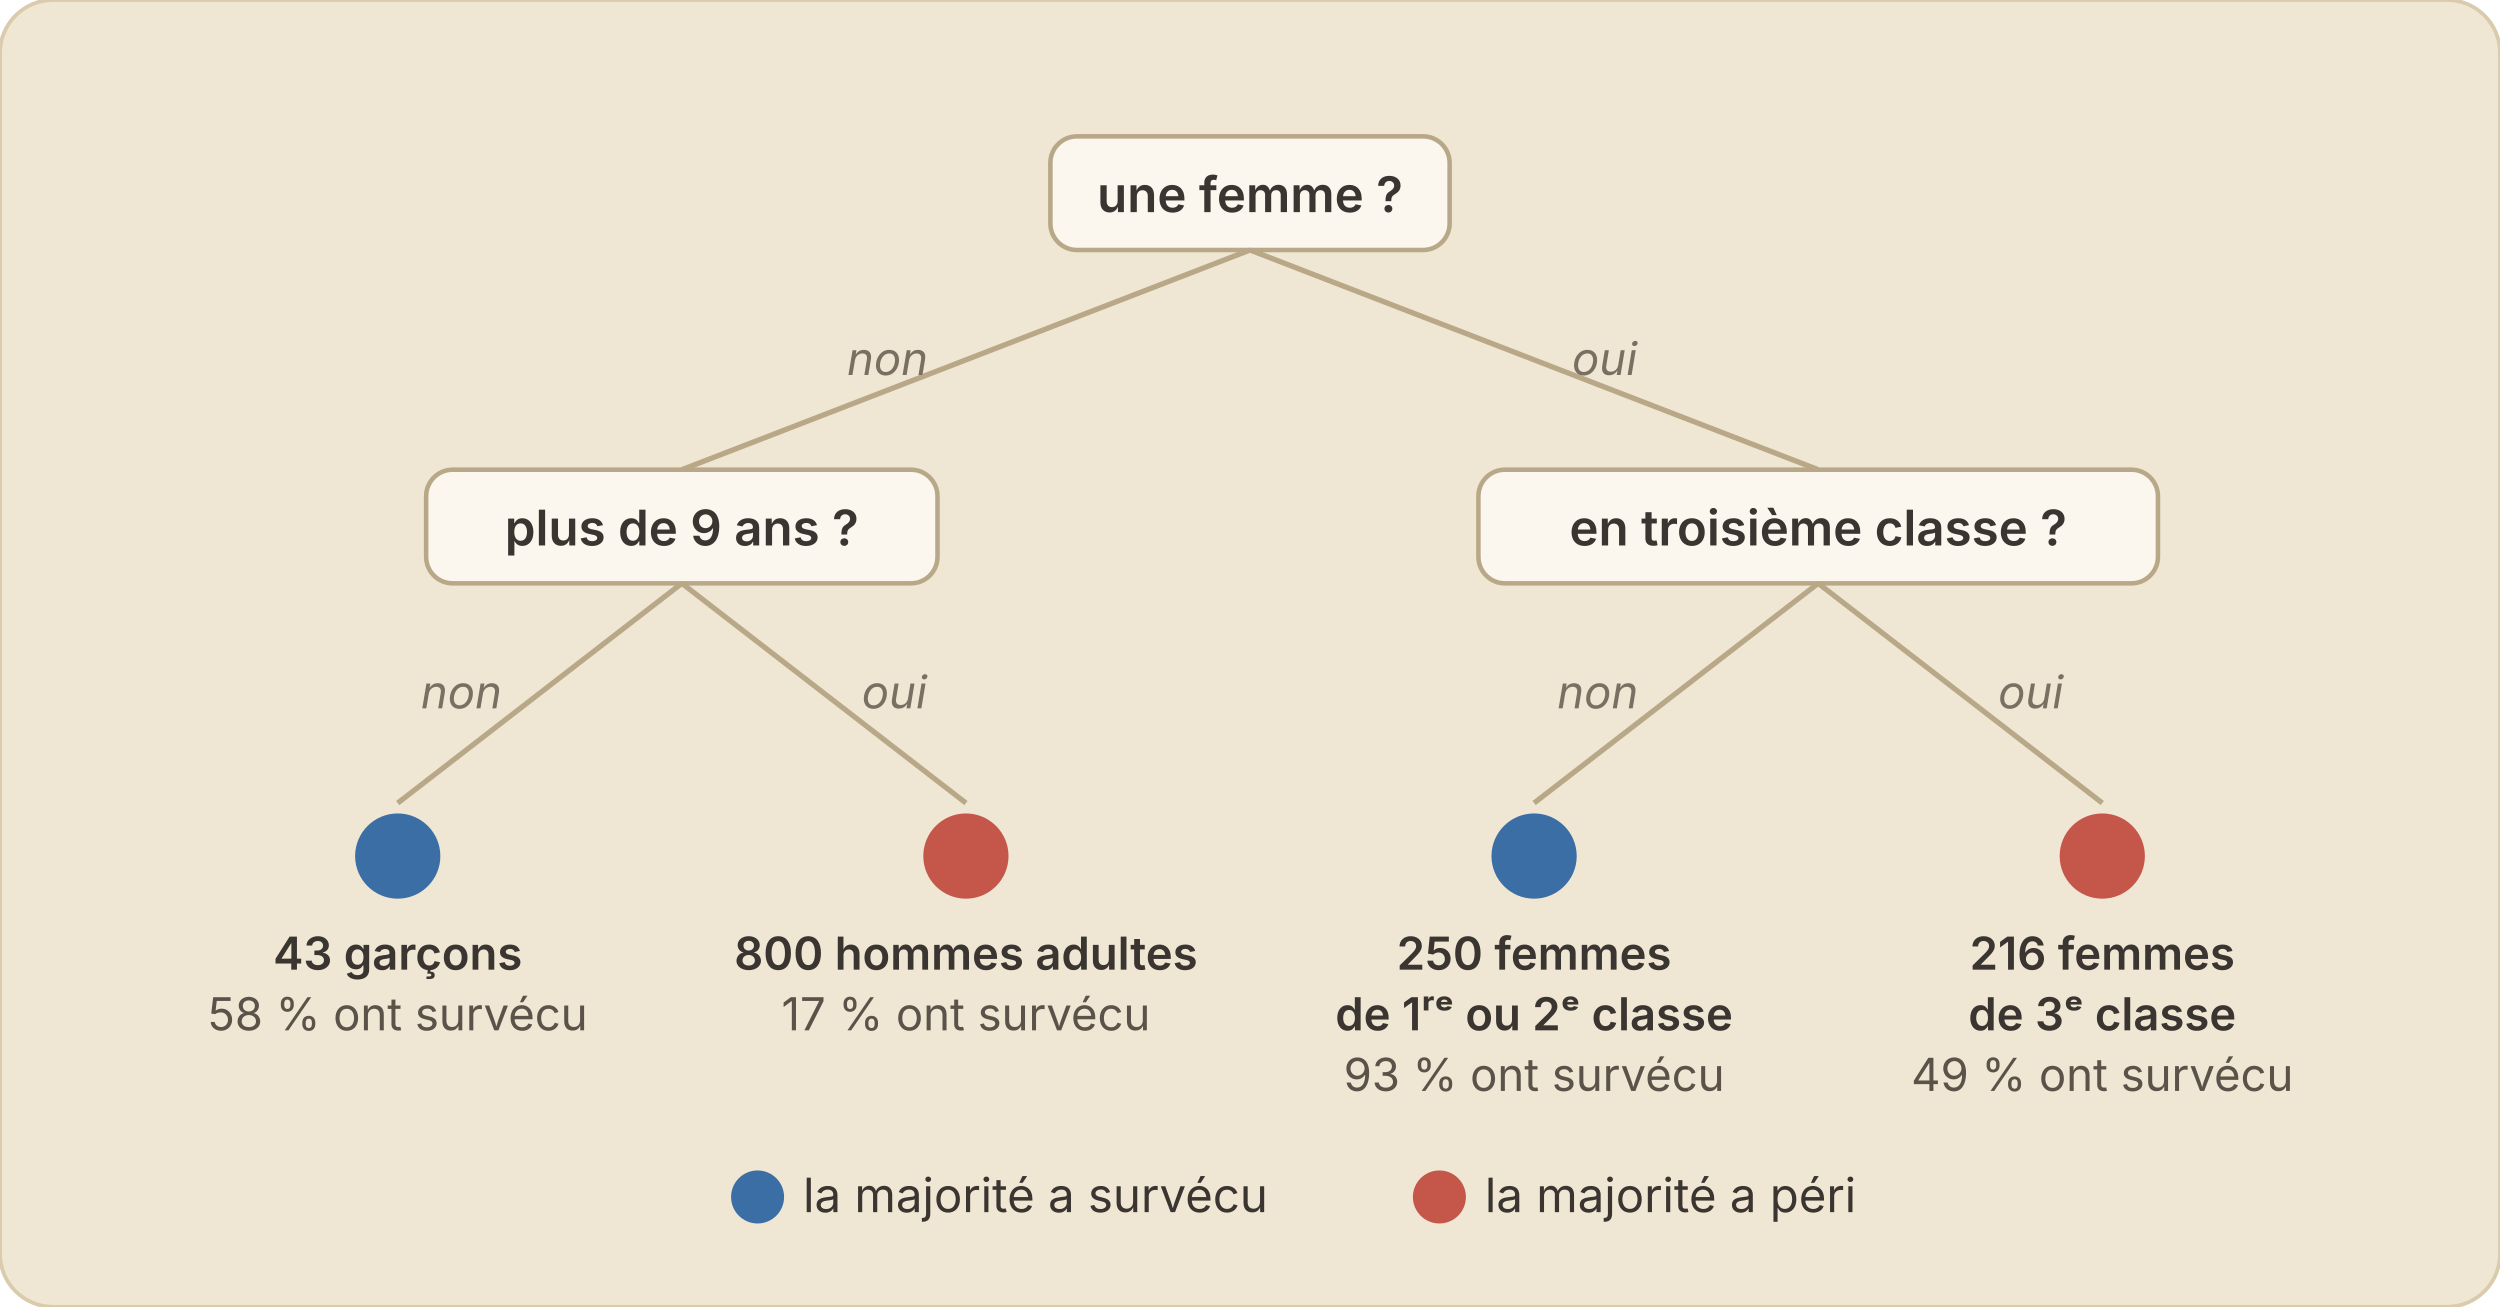
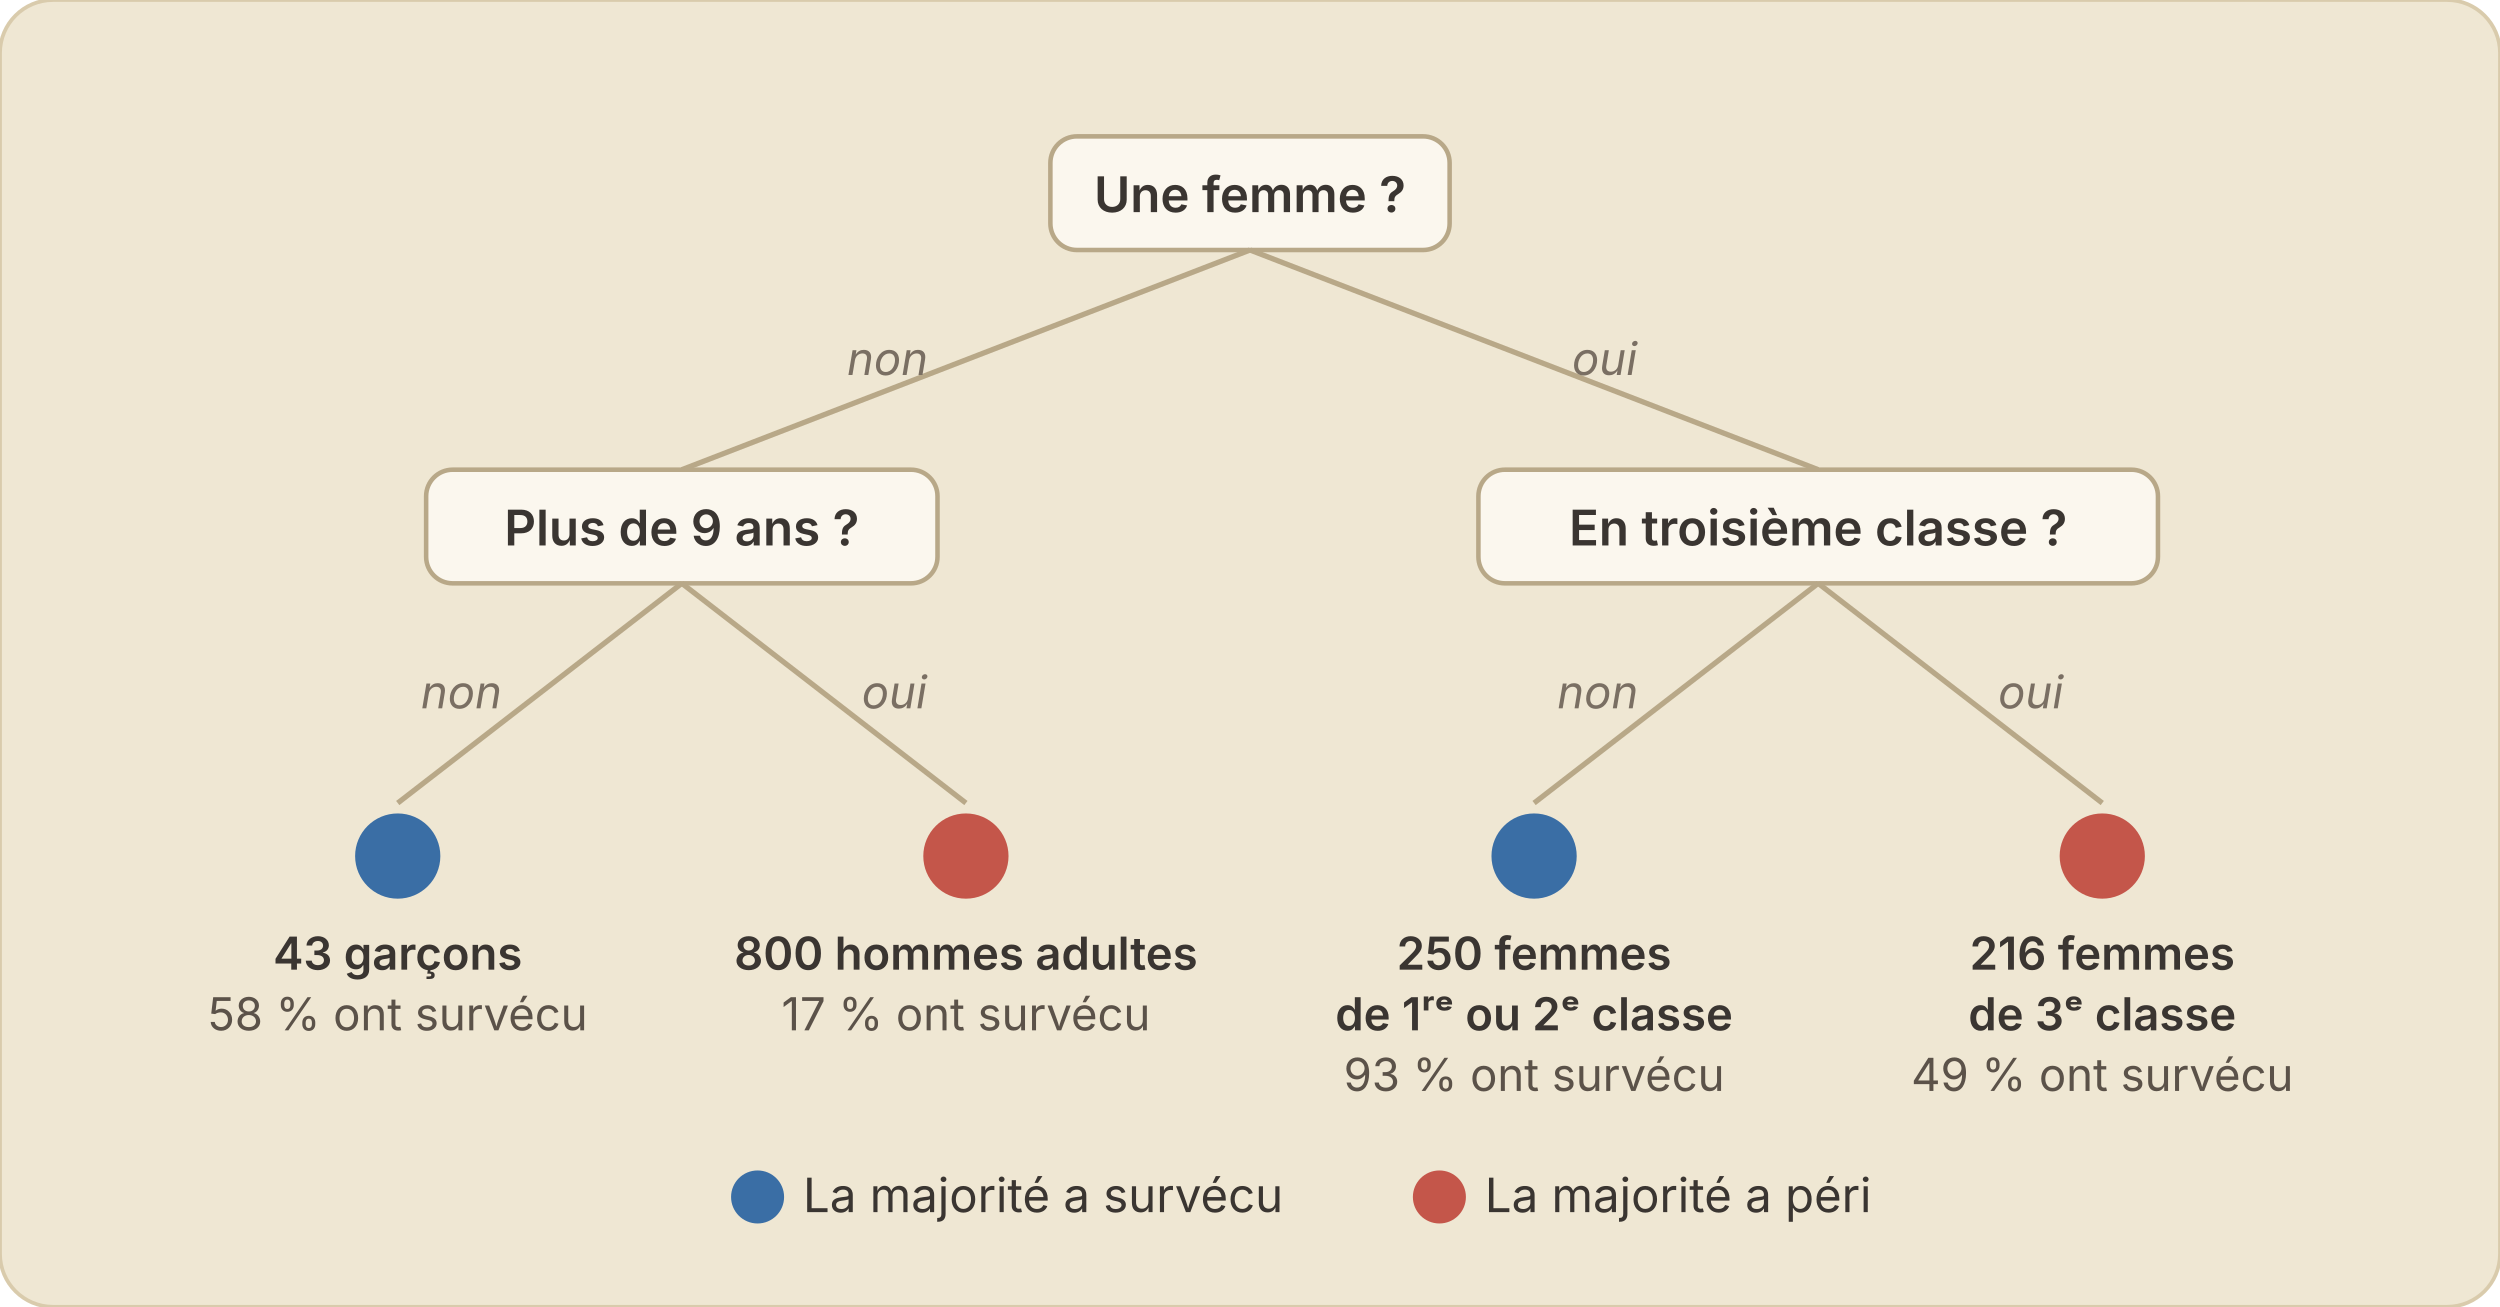
<svg xmlns="http://www.w3.org/2000/svg" viewBox="0 0 660 345" role="img" font-family="system-ui, -apple-system, sans-serif">
  <rect x="0" y="0" width="660" height="345" rx="14" fill="#efe7d3" stroke="#d9cbac" />
  <rect x="277.3" y="36" width="105.4" height="30" rx="7" fill="#fbf7ee" stroke="#b8a888" stroke-width="1.2" />
-   <text x="330.0" y="56" font-size="13" fill="#3a3531" text-anchor="middle" font-weight="600">une femme ?</text>
+   <text x="330.0" y="56" font-size="13" fill="#3a3531" text-anchor="middle" font-weight="600">Une femme ?</text>
  <line x1="330.0" y1="66" x2="180.0" y2="124" stroke="#b8a888" stroke-width="1.4" />
  <text x="245.0" y="99.0" font-size="12" fill="#7a6f63" text-anchor="end" font-style="italic">non</text>
  <rect x="112.5" y="124" width="135.0" height="30" rx="7" fill="#fbf7ee" stroke="#b8a888" stroke-width="1.2" />
-   <text x="180.0" y="144" font-size="13" fill="#3a3531" text-anchor="middle" font-weight="600">plus de 9 ans ?</text>
+   <text x="180.0" y="144" font-size="13" fill="#3a3531" text-anchor="middle" font-weight="600">Plus de 9 ans ?</text>
  <line x1="180.0" y1="154" x2="105.0" y2="212" stroke="#b8a888" stroke-width="1.4" />
  <text x="132.5" y="187.0" font-size="12" fill="#7a6f63" text-anchor="end" font-style="italic">non</text>
  <circle cx="105.0" cy="226" r="12" fill="#3a6ea5" stroke="#efe7d3" stroke-width="1.5" />
  <text x="105.0" y="256" font-size="12" fill="#3a3531" text-anchor="middle" font-weight="600">43 garçons</text>
  <text x="105.0" y="272" font-size="12" fill="#5b5249" text-anchor="middle">58 % ont survécu</text>
  <line x1="180.0" y1="154" x2="255.0" y2="212" stroke="#b8a888" stroke-width="1.4" />
  <text x="227.5" y="187.0" font-size="12" fill="#7a6f63" text-anchor="start" font-style="italic">oui</text>
  <circle cx="255.0" cy="226" r="12" fill="#c4564a" stroke="#efe7d3" stroke-width="1.5" />
  <text x="255.0" y="256" font-size="12" fill="#3a3531" text-anchor="middle" font-weight="600">800 hommes adultes</text>
  <text x="255.0" y="272" font-size="12" fill="#5b5249" text-anchor="middle">17 % ont survécu</text>
  <line x1="330.0" y1="66" x2="480.0" y2="124" stroke="#b8a888" stroke-width="1.4" />
  <text x="415.0" y="99.0" font-size="12" fill="#7a6f63" text-anchor="start" font-style="italic">oui</text>
  <rect x="390.3" y="124" width="179.4" height="30" rx="7" fill="#fbf7ee" stroke="#b8a888" stroke-width="1.2" />
-   <text x="480.0" y="144" font-size="13" fill="#3a3531" text-anchor="middle" font-weight="600">en troisième classe ?</text>
+   <text x="480.0" y="144" font-size="13" fill="#3a3531" text-anchor="middle" font-weight="600">En troisième classe ?</text>
  <line x1="480.0" y1="154" x2="405.0" y2="212" stroke="#b8a888" stroke-width="1.4" />
  <text x="432.5" y="187.0" font-size="12" fill="#7a6f63" text-anchor="end" font-style="italic">non</text>
  <circle cx="405.0" cy="226" r="12" fill="#3a6ea5" stroke="#efe7d3" stroke-width="1.5" />
  <text x="405.0" y="256" font-size="12" fill="#3a3531" text-anchor="middle" font-weight="600">250 femmes</text>
  <text x="405.0" y="272" font-size="12" fill="#3a3531" text-anchor="middle" font-weight="600">de 1ʳᵉ ou 2ᵉ classe</text>
  <text x="405.0" y="288" font-size="12" fill="#5b5249" text-anchor="middle">93 % ont survécu</text>
  <line x1="480.0" y1="154" x2="555.0" y2="212" stroke="#b8a888" stroke-width="1.4" />
  <text x="527.5" y="187.0" font-size="12" fill="#7a6f63" text-anchor="start" font-style="italic">oui</text>
  <circle cx="555.0" cy="226" r="12" fill="#c4564a" stroke="#efe7d3" stroke-width="1.5" />
  <text x="555.0" y="256" font-size="12" fill="#3a3531" text-anchor="middle" font-weight="600">216 femmes</text>
  <text x="555.0" y="272" font-size="12" fill="#3a3531" text-anchor="middle" font-weight="600">de 3ᵉ classe</text>
  <text x="555.0" y="288" font-size="12" fill="#5b5249" text-anchor="middle">49 % ont survécu</text>
  <circle cx="200" cy="316" r="7" fill="#3a6ea5" />
-   <text x="212" y="320" font-size="12.5" fill="#3a3531">la majorité a survécu</text>
+   <text x="212" y="320" font-size="12.5" fill="#3a3531">La majorité a survécu</text>
  <circle cx="380" cy="316" r="7" fill="#c4564a" />
-   <text x="392" y="320" font-size="12.5" fill="#3a3531">la majorité a péri</text>
+   <text x="392" y="320" font-size="12.5" fill="#3a3531">La majorité a péri</text>
</svg>
